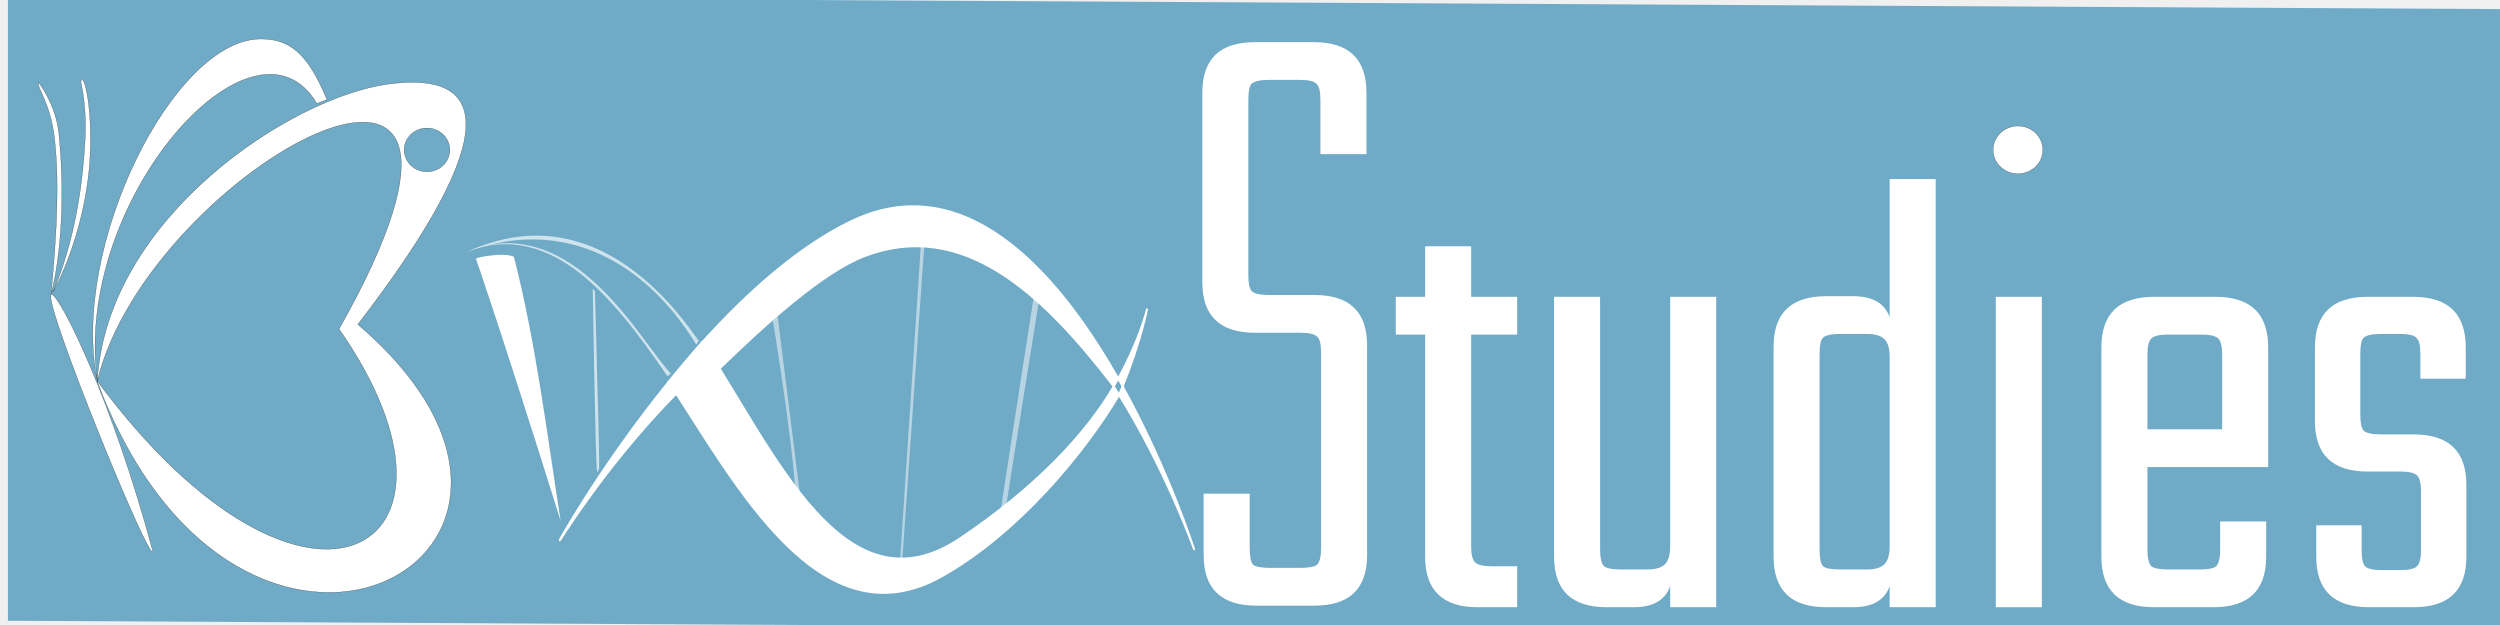
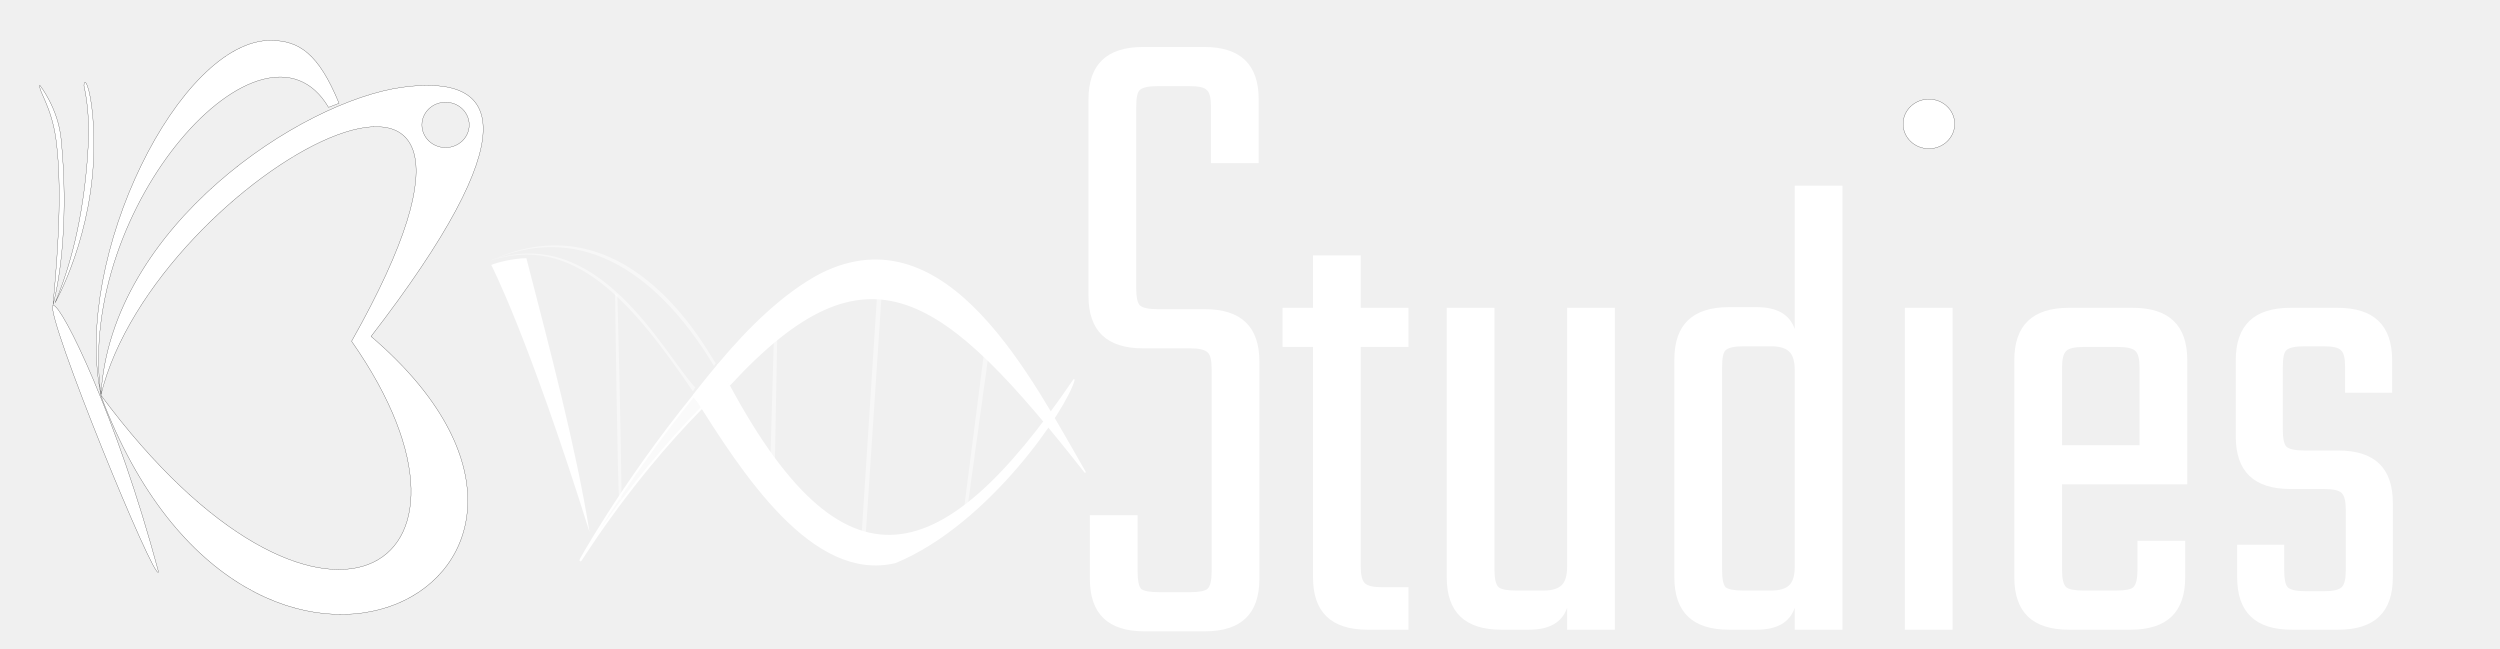
- <svg xmlns="http://www.w3.org/2000/svg" width="280" height="70" viewBox="0 0 280 70" id="svg2" version="1.1">
+ <svg xmlns="http://www.w3.org/2000/svg" width="270" height="70" viewBox="0 0 270 70" id="svg2" version="1.1">
  <defs id="defs4" />
  <g id="layer2" style="display:inline;opacity:0.99" transform="translate(1.010153,-697.0203)">
-     <rect style="opacity:0.97;fill:#6ba8c5;fill-opacity:1" id="rect3369" width="280.004" height="70" x="-0.123" y="696.546" transform="matrix(0.9999856,0.00535706,0,1,0,0)" />
    <text xml:space="preserve" style="font-style:normal;font-weight:normal;font-size:40px;line-height:125%;font-family:sans-serif;letter-spacing:0px;word-spacing:0px;fill:#000000;fill-opacity:1;stroke:none;stroke-width:1px;stroke-linecap:butt;stroke-linejoin:miter;stroke-opacity:1" x="574.777" y="308.411" id="text4289">
      <tspan id="tspan4291" x="574.777" y="308.411" />
    </text>
-     <path style="fill:#ffffff;fill-opacity:1;fill-rule:evenodd;stroke:none;stroke-width:1px;stroke-linecap:butt;stroke-linejoin:miter;stroke-opacity:1" d="m 61.78,755.349 c -1.422,-8.989 -2.753,-19.96 -5.232,-29.571 -1.11,-0.577 -4.905,0.161 -4.22,0.301 0,0 2.779,7.961 9.452,29.27 z" id="path4440" />
-     <path style="fill:#ffffff;fill-opacity:0.667;fill-rule:evenodd;stroke:none;stroke-width:1px;stroke-linecap:butt;stroke-linejoin:miter;stroke-opacity:1" d="M 65.872,749.963 C 65.688,749.181 65.378,729.382 65.378,729.382 l 0.244,0.238 c 0.323,12.154 0.554,20.306 0.456,19.885" id="path4442" />
-     <path style="display:inline;fill:#ffffff;fill-opacity:0.502;fill-rule:evenodd;stroke:none;stroke-width:1px;stroke-linecap:butt;stroke-linejoin:miter;stroke-opacity:1" d="m 88.7,753.344 c -0.091,-0.774 -2.745,-21.926 -2.745,-21.926 l -0.575,0.432 c 2.913,17.862 2.752,21.635 2.752,21.635" id="path4442-0" />
-     <path style="display:inline;fill:#ffffff;fill-opacity:0.502;fill-rule:evenodd;stroke:none;stroke-width:1px;stroke-linecap:butt;stroke-linejoin:miter;stroke-opacity:1" d="m 110.793,756.036 c 0.103,-0.889 4.187,-27.142 4.187,-27.142 l 0.583,0.496 c -3.313,20.532 -3.982,24.94 -3.982,24.94" id="path4442-0-1" />
-     <path style="fill:#ffffff;fill-opacity:0.502;fill-rule:nonzero;stroke:none;stroke-width:0.1;stroke-linejoin:round;stroke-miterlimit:4;stroke-dasharray:none;stroke-opacity:1" d="m 102.126,724.469 0.385,-0.031 -2.516,36.029 -0.244,0.105 z" id="rect4570" />
+     <path style="fill:#ffffff;fill-opacity:1;fill-rule:evenodd;stroke:none;stroke-width:1px;stroke-linecap:butt;stroke-linejoin:miter;stroke-opacity:1" d="m 62.655,754.474 c -1.422,-8.989 -4.335,-19.959 -6.815,-29.57 -1.475,0.018 -3.239,0.488 -3.798,0.73 0,0 3.94,7.533 10.613,28.841 z" id="path4440" />
+     <path style="fill:#ffffff;fill-opacity:0.471;fill-rule:evenodd;stroke:none;stroke-width:1px;stroke-linecap:butt;stroke-linejoin:miter;stroke-opacity:1" d="m 65.872,751.024 c -0.184,-0.783 -0.45,-22.305 -0.45,-22.305 l 0.244,0.149 c 0.323,12.154 0.51,22.516 0.411,22.095" id="path4442" />
+     <path style="display:inline;fill:#ffffff;fill-opacity:0.467;fill-rule:evenodd;stroke:none;stroke-width:1px;stroke-linecap:butt;stroke-linejoin:miter;stroke-opacity:1" d="m 82.129,748.918 c 0.044,-0.023 0.499,0.559 0.504,0.305 l 0.319,-16.919 -0.354,0.11" id="path4442-0" />
+     <path style="display:inline;fill:#ffffff;fill-opacity:0.467;fill-rule:evenodd;stroke:none;stroke-width:1px;stroke-linecap:butt;stroke-linejoin:miter;stroke-opacity:1" d="m 103.032,752.512 2.26,-17.608 c -0.28,0.212 -0.889,0.336 0.444,0.549 l -2.27,16.464" id="path4442-0-1" />
+     <path style="fill:#ffffff;fill-opacity:0.467;fill-rule:nonzero;stroke:none;stroke-width:0.1;stroke-linejoin:round;stroke-miterlimit:4;stroke-dasharray:none;stroke-opacity:1" d="m 93.733,728.587 0.49,0.014 -1.843,27.807 -0.412,-0.459 z" id="rect4570" />
  </g>
  <g id="layer5" transform="translate(1.010153,-697.0203)">
-     <path style="fill:#ffffff;fill-opacity:1;fill-rule:evenodd;stroke:#ffffff;stroke-width:0.225px;stroke-linecap:butt;stroke-linejoin:round;stroke-opacity:1" d="m 101.083,720.126 c -2.177,0.027 -4.443,0.551 -6.788,1.685 -5.988,2.893 -11.719,8.093 -16.641,13.53 0.619,0.919 1.258,2.066 1.876,3.004 4.929,-4.794 11.604,-10.893 16.376,-12.678 10.96,-4.1 19.799,4.176 27.822,14.631 0.174,-0.299 0.34,-0.592 0.499,-0.881 -5.508,-9.691 -13.455,-19.412 -23.145,-19.291 z" id="path4582" />
-     <path style="fill:#ffffff;fill-opacity:1;fill-rule:evenodd;stroke:#ffffff;stroke-width:0.225px;stroke-linecap:butt;stroke-linejoin:round;stroke-opacity:1" d="m 124.228,739.417 c 0.167,0.294 0.332,0.587 0.494,0.88 2.034,-4.963 2.729,-8.638 2.729,-8.638 0,0 -0.746,3.256 -3.223,7.758 z" id="path4580" />
-     <path style="fill:#ffffff;fill-opacity:1;fill-rule:evenodd;stroke:#ffffff;stroke-width:0.225px;stroke-linecap:butt;stroke-linejoin:round;stroke-opacity:1" d="m 124.722,740.298 c -0.127,0.31 -0.262,0.627 -0.4,0.946 5.33,8.621 8.407,17.293 8.407,17.293 0,0 -2.875,-8.969 -8.007,-18.239 z" id="path4578" />
-     <path style="fill:#ffffff;fill-opacity:1;fill-rule:evenodd;stroke:#ffffff;stroke-width:0.225px;stroke-linecap:butt;stroke-linejoin:round;stroke-opacity:1" d="m 124.323,741.244 c -0.195,-0.315 -0.393,-0.63 -0.594,-0.945 -3.023,5.204 -8.652,11.276 -17.205,17.018 -13.008,8.732 -20.736,-9.662 -28.853,-22.028 -1.36,1.532 -4.092,4.819 -3.791,4.499 7.703,11.798 17.022,29.383 30.568,21.792 8.578,-4.807 16.062,-13.899 19.875,-20.335 z" id="path4576" />
-     <path style="fill:#ffffff;fill-opacity:1;fill-rule:evenodd;stroke:#ffffff;stroke-width:0.225px;stroke-linecap:butt;stroke-linejoin:round;stroke-opacity:1" d="m 74.894,740.938 c -0.522,-0.787 -0.459,-0.409 -0.985,-1.18 -7.862,9.67 -12.817,18.75 -12.151,17.631 -0.743,1.392 4.479,-7.692 13.136,-16.452 z" id="path4574" />
-     <path style="fill:#ffffff;fill-opacity:0.667;fill-rule:evenodd;stroke:none;stroke-width:1px;stroke-linecap:butt;stroke-linejoin:round;stroke-opacity:1" d="m 73.732,739.145 0.393,-0.276 c -3.437,-3.627 -10.846,-18.174 -22.662,-13.798 9.132,-3.1 15.729,4.469 22.269,14.074 z" id="path4358-9" />
-     <path style="fill:#ffffff;fill-opacity:0.667;fill-rule:evenodd;stroke:none;stroke-width:1px;stroke-linecap:butt;stroke-linejoin:miter;stroke-opacity:1" d="m 51.171,725.302 c 16.059,-7.604 25.951,10.226 26.114,9.872 -0.261,0.272 -0.193,0.338 -0.318,0.425 -6.284,-10.207 -15.859,-14.183 -25.796,-10.297 z" id="path4568" />
+     <path style="fill:#ffffff;fill-opacity:1;fill-rule:evenodd;stroke:#ffffff;stroke-width:0.156px;stroke-linecap:butt;stroke-linejoin:round;stroke-opacity:1" d="m 87.666,726.613 c -3.997,2.092 -7.822,5.851 -11.107,9.782 0.413,0.664 0.84,1.493 1.252,2.172 14.992,-16.257 23.041,-10.045 38.364,9.437 -5.725,-9.853 -14.844,-28.224 -28.509,-21.391 z" id="path4582" />
+     <path style="fill:#ffffff;fill-opacity:1;fill-rule:evenodd;stroke:#ffffff;stroke-width:0.16px;stroke-linecap:butt;stroke-linejoin:round;stroke-opacity:1" d="m 114.972,738.052 c -14.594,21.456 -25.443,23.93 -38.417,-1.648 -0.942,1.112 -2.836,3.497 -2.627,3.265 5.338,8.564 12.88,20.22 21.768,18.085 10.13,-4.194 18.511,-16.743 19.275,-19.702 z" id="path4576" />
+     <path style="fill:#ffffff;fill-opacity:0.69;fill-rule:evenodd;stroke:#ffffff;stroke-width:0.225px;stroke-linecap:butt;stroke-linejoin:round;stroke-opacity:1" d="m 74.894,740.938 c -0.522,-0.787 -0.459,-0.409 -0.985,-1.18 -7.862,9.67 -12.817,18.75 -12.151,17.631 -0.743,1.392 4.479,-7.692 13.136,-16.452 z" id="path4574" />
+     <path style="fill:#ffffff;fill-opacity:0.471;fill-rule:evenodd;stroke:none;stroke-width:1px;stroke-linecap:butt;stroke-linejoin:round;stroke-opacity:1" d="m 73.82,739.278 0.26,-0.408 c -3.437,-3.627 -10.472,-18.024 -22.288,-13.648 9.132,-3.1 15.488,4.452 22.028,14.056 z" id="path4358-9" />
+     <path style="fill:#ffffff;fill-opacity:0.471;fill-rule:evenodd;stroke:none;stroke-width:1px;stroke-linecap:butt;stroke-linejoin:miter;stroke-opacity:1" d="m 51.756,725.272 c 15.625,-7.439 24.397,11.318 24.556,10.972 -0.254,0.266 -0.099,0.198 -0.221,0.283 -6.542,-10.842 -15,-15.514 -24.335,-11.255 z" id="path4568" />
  </g>
  <g id="layer1" transform="translate(1.010153,-984.3823)" style="display:inline">
-     <path style="fill:#ffffff;fill-opacity:1;fill-rule:evenodd;stroke:#000000;stroke-width:0.023;stroke-miterlimit:4;stroke-dasharray:none;stroke-opacity:1" d="M 28.275,988.747 C 18.419,988.64 6.795,1012.156 9.89,1027.031 7.128,1006.716 27.482,984.131 34.471,995.974 l 1.135,-0.436 c -2.212,-5.386 -4.314,-6.758 -7.331,-6.791 z m -20.105,4.516 c -0.063,0.003 -0.105,0.129 -0.112,0.382 0.162,0.684 0.646,3.114 0.465,6.406 -0.268,4.876 -1.106,11.157 -3.582,17.025 0,0 4.243,-7.417 4.185,-17.194 2.75e-4,-4.334 -0.682,-6.632 -0.957,-6.619 z m -4.885,0.317 c -0.144,0.663 1.252,2.245 1.749,5.847 0.865,6.27 -0.12,15.477 -0.315,17.874 l 0.029,-0.139 c 0.79,-2.942 1.655,-9.463 0.845,-17.739 -0.331,-3.387 -2.308,-5.842 -2.308,-5.842 z m 6.607,33.459 c 5.745,-23.762 51.1,-48.334 27.071,-5.803 17.441,24.914 -3.669,37.447 -27.073,5.827 -8.93e-4,0.017 -0.002,0.033 -0.003,0.05 15.966,42.666 59.422,19.457 29.178,-6.397 16.794,-21.807 14.354,-28.391 3.408,-26.914 -10.945,1.477 -31.531,15.02 -32.581,33.237 z m -0.002,0.024 c 4.56e-4,-0.01 9.5e-4,-0.016 0.002,-0.026 -0.002,0.01 -0.004,0.013 -0.005,0.021 l 0.003,0 z M 46.811,998.721 c 1.411,4e-5 2.555,1.097 2.555,2.451 -1.42e-4,1.353 -1.144,2.45 -2.555,2.45 -1.411,0 -2.555,-1.097 -2.555,-2.45 -9.4e-5,-1.354 1.144,-2.451 2.555,-2.451 z M 4.739,1017.35 c -0.015,4e-4 -0.028,0 -0.041,0.01 -0.744,1.273 11.077,30.201 11.416,28.796 -4.513,-16.846 -10.433,-28.834 -11.376,-28.806 z" id="Unnamed #2" />
-     <ellipse style="fill:#ffffff;fill-opacity:1;fill-rule:nonzero;stroke:#000000;stroke-width:0.023;stroke-miterlimit:4;stroke-dasharray:none;stroke-opacity:1" id="path4287" cx="225.001" cy="1001.167" rx="2.787" ry="2.674" />
+     <path style="fill:#ffffff;fill-opacity:1;fill-rule:evenodd;stroke:#000000;stroke-width:0.023;stroke-miterlimit:4;stroke-dasharray:none;stroke-opacity:1" d="M 28.275,988.747 C 18.419,988.64 6.795,1012.156 9.89,1027.031 7.128,1006.716 27.482,984.131 34.471,995.974 l 1.135,-0.436 c -2.212,-5.386 -4.314,-6.758 -7.331,-6.791 z m -20.105,4.516 c -0.063,0.003 -0.105,0.129 -0.112,0.382 0.162,0.684 0.646,3.114 0.465,6.406 -0.268,4.876 -1.106,11.157 -3.582,17.025 0,0 4.243,-7.417 4.185,-17.194 2.75e-4,-4.334 -0.682,-6.632 -0.957,-6.619 z m -4.885,0.317 c -0.144,0.663 1.252,2.245 1.749,5.847 0.865,6.27 -0.12,15.477 -0.315,17.874 l 0.029,-0.139 c 0.79,-2.942 1.655,-9.463 0.845,-17.739 -0.331,-3.387 -2.308,-5.842 -2.308,-5.842 z m 6.607,33.459 c 5.745,-23.762 51.1,-48.334 27.071,-5.803 17.441,24.914 -3.669,37.447 -27.073,5.827 -8.93e-4,0.017 -0.002,0.033 -0.003,0.05 15.966,42.666 59.422,19.457 29.178,-6.397 16.794,-21.807 14.354,-28.391 3.408,-26.914 -10.945,1.477 -31.531,15.02 -32.581,33.237 z m -0.002,0.024 c 4.56e-4,-0.01 9.5e-4,-0.016 0.002,-0.026 -0.002,0.01 -0.004,0.013 -0.005,0.021 l 0.003,0 z M 47.111,995.421 c 1.411,4e-5 2.555,1.097 2.555,2.451 -1.42e-4,1.353 -1.144,2.45 -2.555,2.45 -1.411,0 -2.555,-1.097 -2.555,-2.45 -9.4e-5,-1.354 1.144,-2.451 2.555,-2.451 z M 4.739,1017.35 c -0.015,4e-4 -0.028,0 -0.041,0.01 -0.744,1.273 11.077,30.201 11.416,28.796 -4.513,-16.846 -10.433,-28.834 -11.376,-28.806 z" id="Unnamed #2" />
+     <ellipse style="fill:#ffffff;fill-opacity:1;fill-rule:nonzero;stroke:#000000;stroke-width:0.023;stroke-miterlimit:4;stroke-dasharray:none;stroke-opacity:1" id="path4287" cx="207.31" cy="997.767" rx="2.787" ry="2.674" />
  </g>
  <g id="layer3" style="display:inline" transform="translate(1.010153,-697.0203)">
-     <g style="font-style:normal;font-weight:normal;font-size:40px;line-height:125%;font-family:sans-serif;letter-spacing:0px;word-spacing:0px;fill:#000000;fill-opacity:1;stroke:none;stroke-width:1px;stroke-linecap:butt;stroke-linejoin:miter;stroke-opacity:1" id="text4211" transform="matrix(0.2299267,0,0,0.220556,-7.074086,653.1397)">
+     <g style="font-style:normal;font-weight:normal;font-size:40px;line-height:125%;font-family:sans-serif;letter-spacing:0px;word-spacing:0px;fill:#000000;fill-opacity:1;stroke:none;stroke-width:1px;stroke-linecap:butt;stroke-linejoin:miter;stroke-opacity:1" id="text4211" transform="matrix(0.2299267,0,0,0.220556,-24.88348,653.1397)">
      <path d="m 765.417,368.854 -22.425,0 0,107.575 q 0,6.175 1.95,8.125 1.95,1.95 8.125,1.95 l 12.35,0 0,20.8 -19.175,0 q -25.675,0 -25.675,-25.675 l 0,-112.775 -14.3,0 0,-19.175 14.3,0 0,-25.675 22.425,0 0,25.675 22.425,0 0,19.175 z" style="font-style:normal;font-variant:normal;font-weight:300;font-stretch:normal;font-size:325px;font-family:Teko;-inkscape-font-specification:'Teko Light';fill:#ffffff;fill-opacity:1" id="path4243" />
      <path d="m 839.929,349.679 22.425,0 0,157.625 -22.425,0 0,-10.725 q -3.575,10.725 -17.875,10.725 l -13,0 q -25.675,0 -25.675,-25.675 l 0,-131.95 22.425,0 0,128.375 q 0,6.5 1.95,8.45 1.95,1.625 8.125,1.625 l 13,0 q 5.85,0 8.45,-2.6 2.6,-2.6 2.6,-9.1 l 0,-126.75 z" style="font-style:normal;font-variant:normal;font-weight:300;font-stretch:normal;font-size:325px;font-family:Teko;-inkscape-font-specification:'Teko Light';fill:#ffffff;fill-opacity:1" id="path4245" />
      <path d="m 922.798,488.129 13,0 q 5.85,0 8.45,-2.6 2.6,-2.6 2.6,-9.1 l 0,-96.2 q 0,-6.5 -2.6,-9.1 -2.6,-2.6 -8.45,-2.6 l -13,0 q -6.5,0 -8.45,1.95 -1.625,1.625 -1.625,8.125 l 0,99.45 q 0,6.5 1.625,8.45 1.95,1.625 8.45,1.625 z m 24.05,-198.25 22.425,0 0,217.425 -22.425,0 0,-10.725 q -3.575,10.725 -17.875,10.725 l -13,0 q -25.675,0 -25.675,-25.675 l 0,-106.6 q 0,-25.675 25.675,-25.675 l 13,0 q 14.3,0 17.875,10.725 l 0,-70.2 z" style="font-style:normal;font-variant:normal;font-weight:300;font-stretch:normal;font-size:325px;font-family:Teko;-inkscape-font-specification:'Teko Light';fill:#ffffff;fill-opacity:1" id="path4247" />
      <path d="m 1020.989,507.304 -22.425,0 0,-157.625 22.425,0 z" style="font-style:normal;font-variant:normal;font-weight:300;font-stretch:normal;font-size:325px;font-family:Teko;-inkscape-font-specification:'Teko Light';fill:#ffffff;fill-opacity:1" id="path4249" />
      <path d="m 1072.405,416.954 36.4,0 0,-38.025 q 0,-6.175 -1.95,-8.125 -1.95,-1.95 -8.125,-1.95 l -16.25,0 q -6.175,0 -8.125,1.95 -1.95,1.95 -1.95,8.125 l 0,38.025 z m 3.25,-67.275 29.9,0 q 25.675,0 25.675,25.675 l 0,60.775 -58.825,0 0,41.925 q 0,6.5 1.95,8.45 1.95,1.625 8.125,1.625 l 15.275,0 q 6.5,0 8.125,-1.625 1.95,-1.95 1.95,-8.45 l 0,-14.3 22.425,0 0,17.875 q 0,25.675 -25.675,25.675 l -28.925,0 q -25.675,0 -25.675,-25.675 l 0,-106.275 q 0,-25.675 25.675,-25.675 z" style="font-style:normal;font-variant:normal;font-weight:300;font-stretch:normal;font-size:325px;font-family:Teko;-inkscape-font-specification:'Teko Light';fill:#ffffff;fill-opacity:1" id="path4251" />
      <path d="m 1205.68,478.379 0,-29.9 q 0,-6.175 -1.95,-8.125 -1.95,-1.95 -8.125,-1.95 l -15.925,0 q -25.675,0 -25.675,-25.675 l 0,-37.375 q 0,-25.675 25.675,-25.675 l 22.1,0 q 25.675,0 25.675,25.675 l 0,15.925 -22.1,0 0,-12.675 q 0,-6.5 -1.95,-8.125 -1.625,-1.95 -8.125,-1.95 l -9.1,0 q -6.5,0 -8.45,1.95 -1.625,1.625 -1.625,8.125 l 0,30.875 q 0,6.175 1.625,8.125 1.95,1.95 8.45,1.95 l 15.925,0 q 25.675,0 25.675,25.675 l 0,36.4 q 0,25.675 -25.675,25.675 l -21.775,0 q -25.675,0 -25.675,-25.675 l 0,-15.925 22.1,0 0,12.675 q 0,6.175 1.625,8.125 1.95,1.95 8.45,1.95 l 8.775,0 q 6.175,0 8.125,-1.95 1.95,-1.95 1.95,-8.125 z" style="font-style:normal;font-variant:normal;font-weight:300;font-stretch:normal;font-size:325px;font-family:Teko;-inkscape-font-specification:'Teko Light';fill:#ffffff;fill-opacity:1" id="path4253" />
    </g>
  </g>
  <g id="layer4" transform="translate(1.010153,-697.0203)">
-     <g style="font-style:normal;font-weight:normal;font-size:275px;line-height:125%;font-family:sans-serif;letter-spacing:0px;word-spacing:0px;display:inline;fill:#000000;fill-opacity:1;stroke:none;stroke-width:1px;stroke-linecap:butt;stroke-linejoin:miter;stroke-opacity:1" id="text4313" transform="matrix(0.2299267,0,0,0.220556,-7.074086,653.1397)">
+     <g style="font-style:normal;font-weight:normal;font-size:275px;line-height:125%;font-family:sans-serif;letter-spacing:0px;word-spacing:0px;display:inline;fill:#000000;fill-opacity:1;stroke:none;stroke-width:1px;stroke-linecap:butt;stroke-linejoin:miter;stroke-opacity:1" id="text4313" transform="matrix(0.2299267,0,0,0.220556,-24.17638,653.4932)">
      <path d="m 669.884,477.251 0,-99.25 c 0,-4.333 -0.65,-7.042 -1.95,-8.125 -1.3,-1.3 -4.008,-1.95 -8.125,-1.95 l -22.1,0 c -17.117,0 -25.675,-8.558 -25.675,-25.675 l 0,-96.225 c 0,-17.117 8.558,-25.675 25.675,-25.675 l 28.6,0 c 17.117,0 25.675,8.558 25.675,25.675 l 0,31.2 -22.425,0 0,-27.625 c 0,-4.333 -0.65,-7.042 -1.95,-8.125 -1.083,-1.3 -3.792,-1.95 -8.125,-1.95 l -14.95,0 c -4.333,0 -7.15,0.65 -8.45,1.95 -1.083,1.083 -1.625,3.792 -1.625,8.125 l 0,89.075 c 0,4.117 0.542,6.825 1.625,8.125 1.3,1.3 4.117,1.95 8.45,1.95 l 22.1,0 c 17.117,0 25.675,8.558 25.675,25.675 l 0,106.4 c 0,17.117 -8.558,25.675 -25.675,25.675 l -28.275,0 c -17.117,0 -25.675,-8.558 -25.675,-25.675 l 0,-31.2 22.425,0 0,27.625 c 0,4.333 0.542,7.15 1.625,8.45 1.3,1.083 4.117,1.625 8.45,1.625 l 14.625,0 c 4.117,0 6.825,-0.542 8.125,-1.625 1.3,-1.3 1.95,-4.117 1.95,-8.45 z" style="font-style:normal;font-variant:normal;font-weight:300;font-stretch:normal;font-size:325px;font-family:Teko;-inkscape-font-specification:'Teko Light';fill:#ffffff;fill-opacity:1" id="path4337" />
    </g>
  </g>
</svg>
